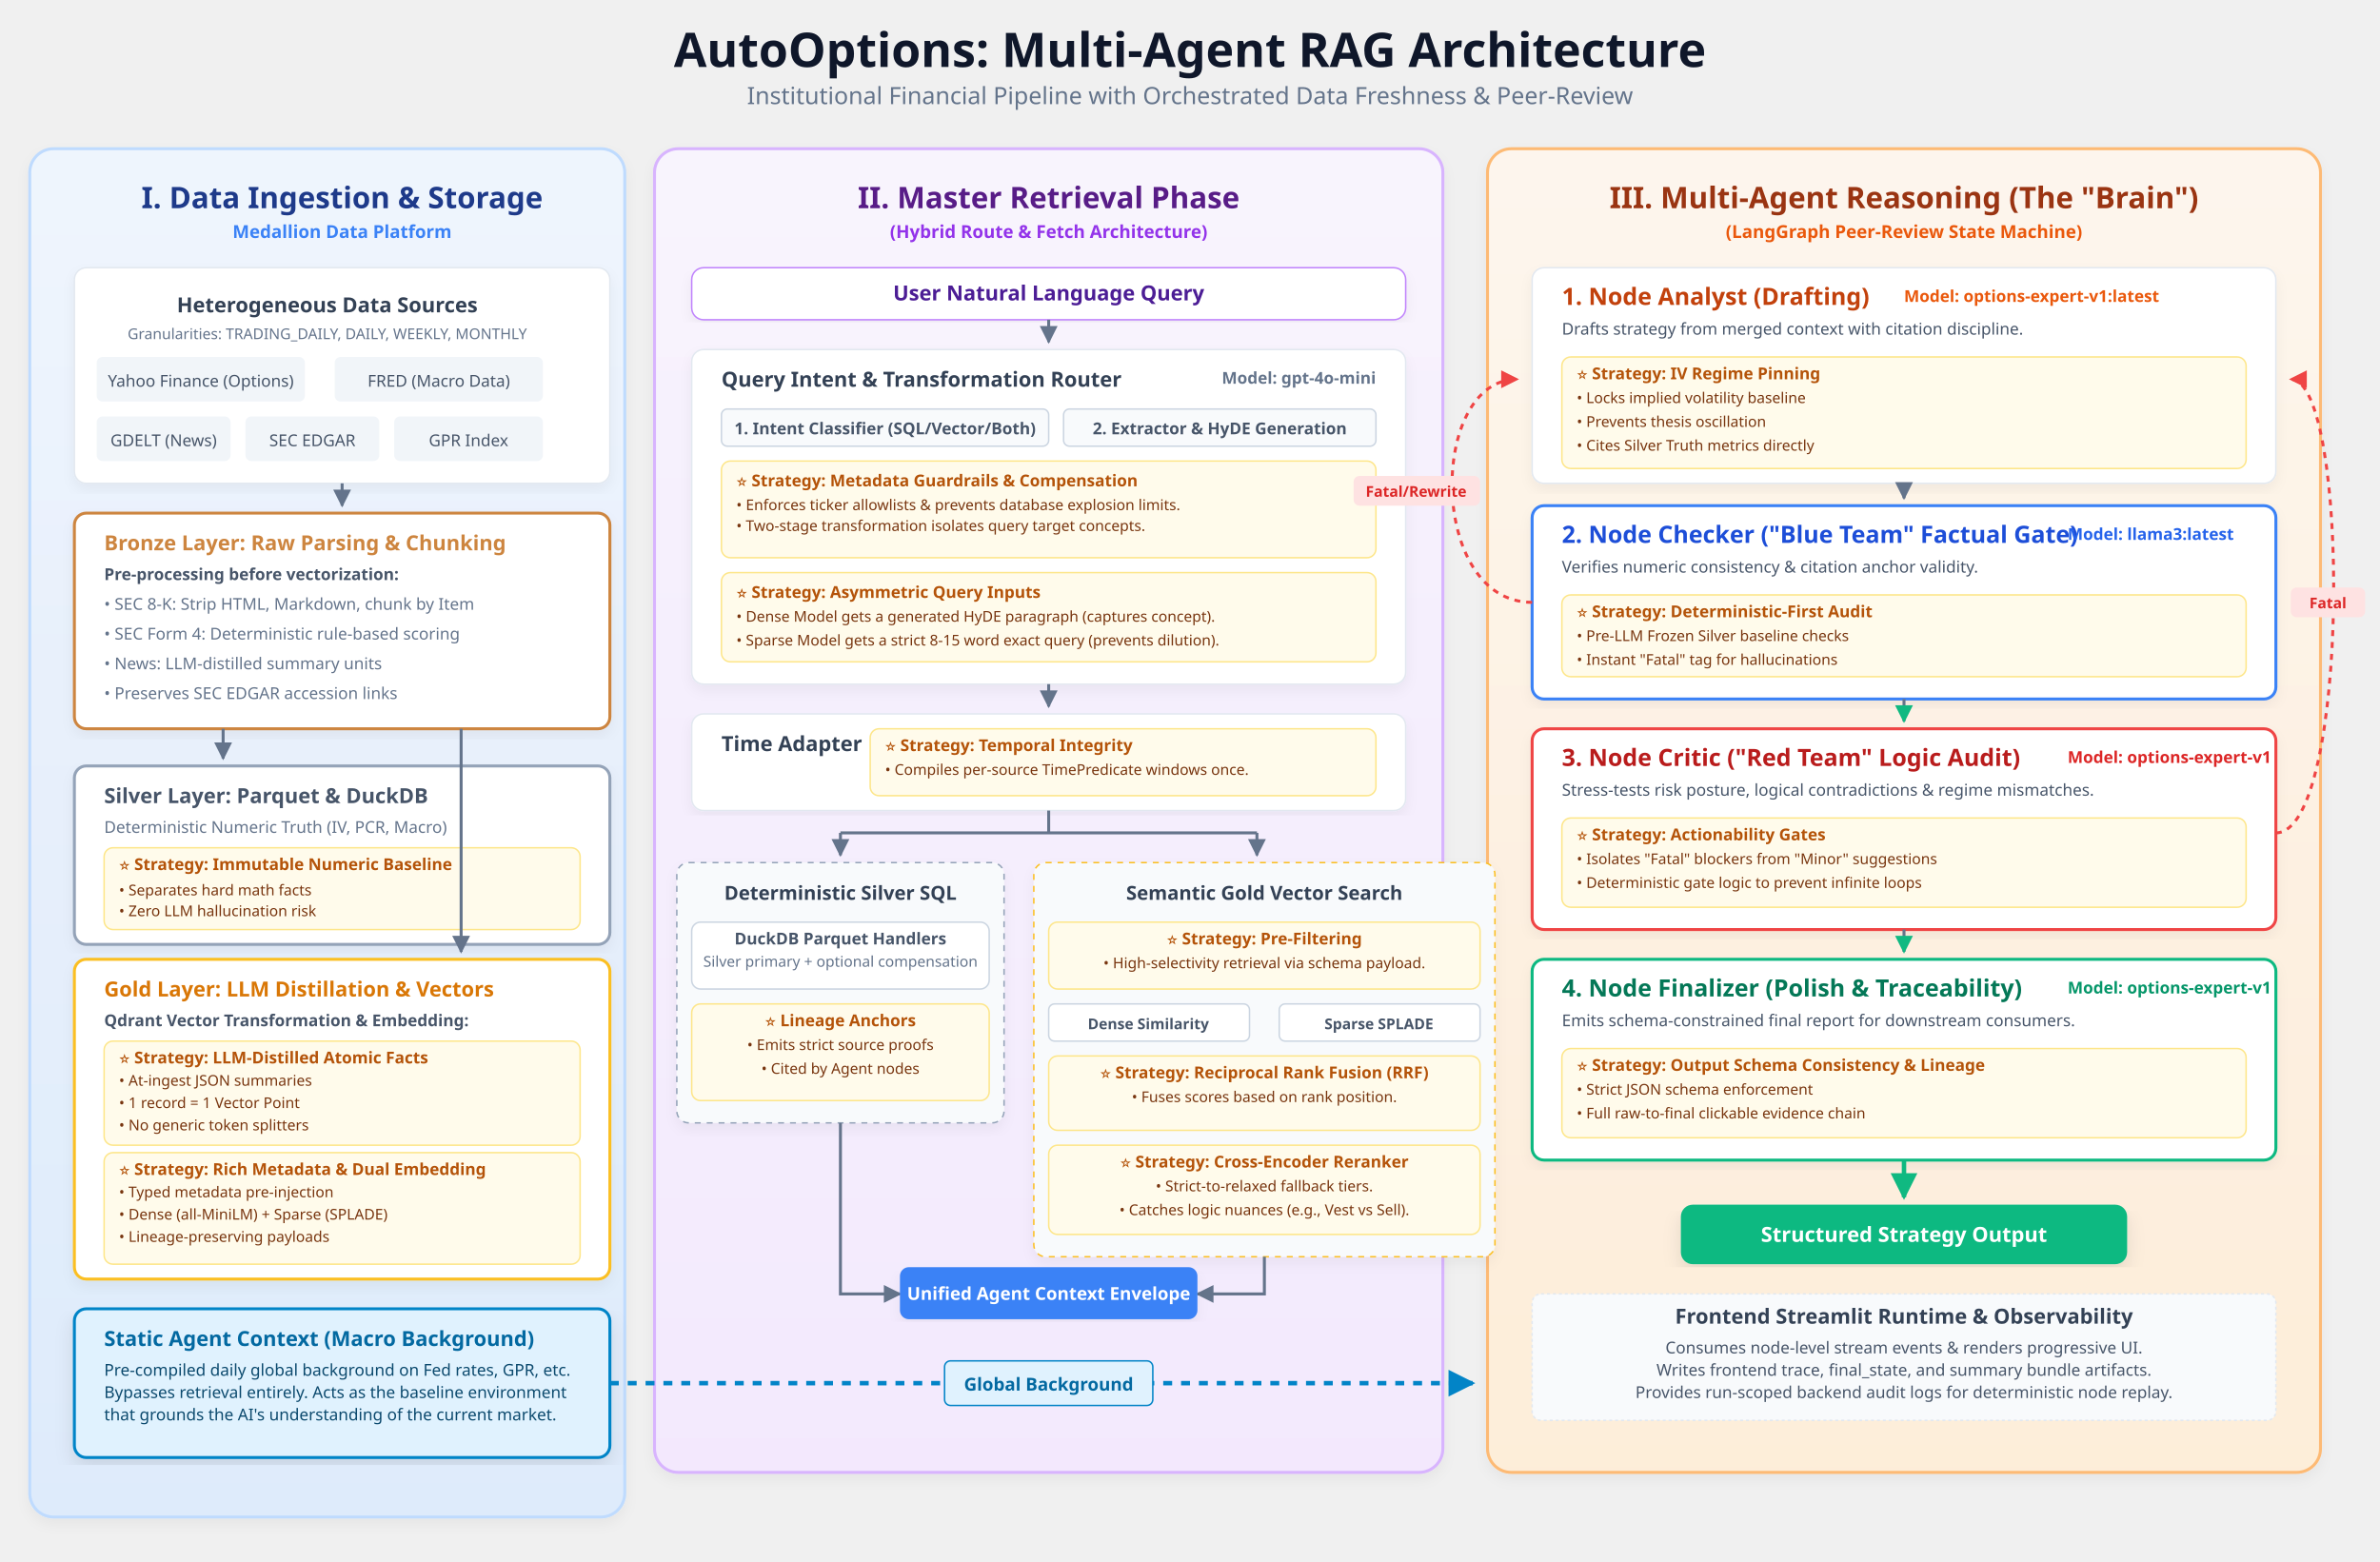
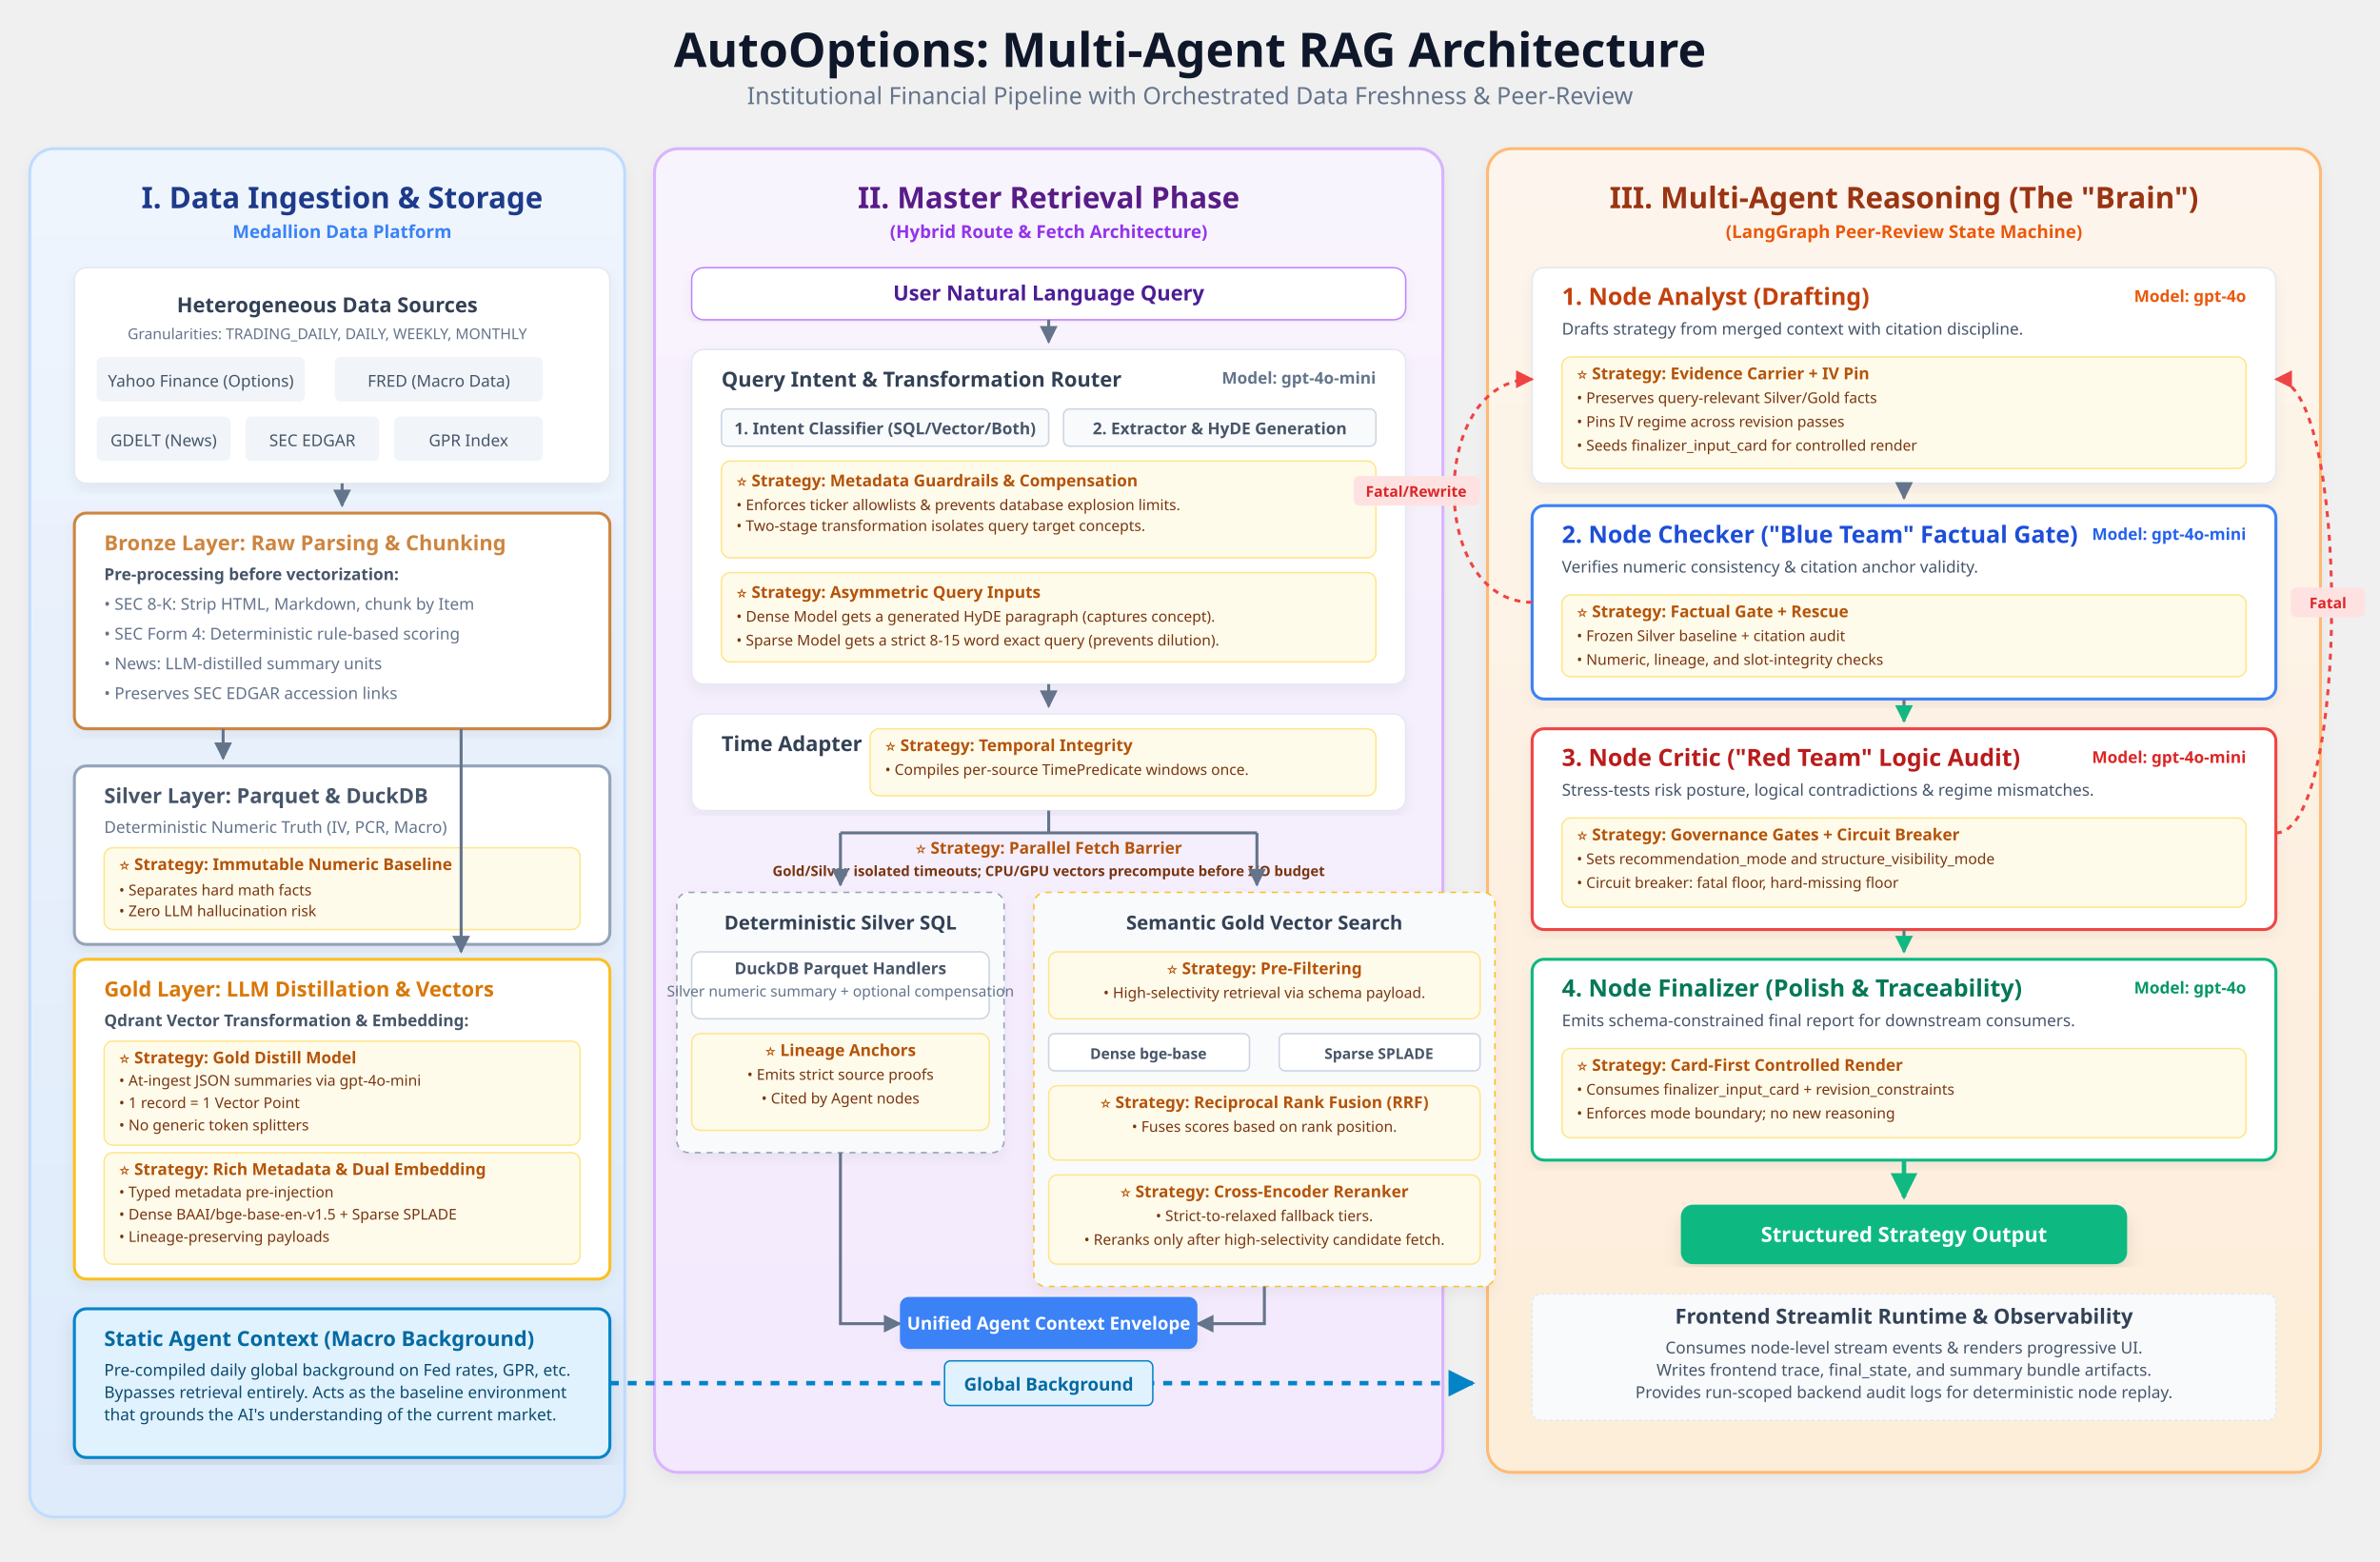
<svg xmlns="http://www.w3.org/2000/svg" viewBox="0 0 1600 1050" style="background-color: #f8fafc; font-family: 'Segoe UI', system-ui, sans-serif;">
  <defs>
    <marker id="arrow" viewBox="0 0 10 10" refX="9" refY="5" markerWidth="6" markerHeight="6" orient="auto-start-reverse">
      <path d="M 0 0 L 10 5 L 0 10 z" fill="#64748b" />
    </marker>
    <marker id="arrow-green" viewBox="0 0 10 10" refX="9" refY="5" markerWidth="6" markerHeight="6" orient="auto-start-reverse">
      <path d="M 0 0 L 10 5 L 0 10 z" fill="#10b981" />
    </marker>
    <marker id="arrow-red" viewBox="0 0 10 10" refX="9" refY="5" markerWidth="6" markerHeight="6" orient="auto-start-reverse">
      <path d="M 0 0 L 10 5 L 0 10 z" fill="#ef4444" />
    </marker>
    <marker id="arrow-blue" viewBox="0 0 10 10" refX="9" refY="5" markerWidth="6" markerHeight="6" orient="auto-start-reverse">
      <path d="M 0 0 L 10 5 L 0 10 z" fill="#3b82f6" />
    </marker>
    <marker id="arrow-macro" viewBox="0 0 10 10" refX="9" refY="5" markerWidth="6" markerHeight="6" orient="auto-start-reverse">
      <path d="M 0 0 L 10 5 L 0 10 z" fill="#0284c7" />
    </marker>
    <filter id="shadow" x="-5%" y="-5%" width="110%" height="110%">
      <feDropShadow dx="0" dy="4" stdDeviation="4" flood-opacity="0.05" />
    </filter>
    <filter id="shadow-heavy" x="-5%" y="-5%" width="110%" height="110%">
      <feDropShadow dx="0" dy="6" stdDeviation="6" flood-opacity="0.1" />
    </filter>
    <linearGradient id="bg-data" x1="0" y1="0" x2="0" y2="1">
      <stop offset="0%" stop-color="#eff6ff" />
      <stop offset="100%" stop-color="#dbeafe" />
    </linearGradient>
    <linearGradient id="bg-retrieval" x1="0" y1="0" x2="0" y2="1">
      <stop offset="0%" stop-color="#faf5ff" />
      <stop offset="100%" stop-color="#f3e8ff" />
    </linearGradient>
    <linearGradient id="bg-agent" x1="0" y1="0" x2="0" y2="1">
      <stop offset="0%" stop-color="#fff7ed" />
      <stop offset="100%" stop-color="#ffedd5" />
    </linearGradient>
  </defs>
  <g id="background-columns">
    <rect x="20" y="100" width="400" height="920" rx="16" fill="url(#bg-data)" fill-opacity="0.85" stroke="#bfdbfe" stroke-width="2" filter="url(#shadow)" />
    <rect x="440" y="100" width="530" height="890" rx="16" fill="url(#bg-retrieval)" fill-opacity="0.85" stroke="#d8b4fe" stroke-width="2" filter="url(#shadow)" />
    <rect x="1000" y="100" width="560" height="890" rx="16" fill="url(#bg-agent)" fill-opacity="0.85" stroke="#fdba74" stroke-width="2" filter="url(#shadow)" />
  </g>
  <g id="header">
    <text x="800" y="45" font-size="32" font-weight="800" fill="#0f172a" text-anchor="middle">AutoOptions: Multi-Agent RAG Architecture</text>
    <text x="800" y="70" font-size="16" font-weight="500" fill="#64748b" text-anchor="middle">Institutional Financial Pipeline with Orchestrated Data Freshness &amp; Peer-Review</text>
  </g>
  <g id="column-1">
    <text x="230" y="140" font-size="20" font-weight="700" fill="#1e3a8a" text-anchor="middle">I. Data Ingestion &amp; Storage</text>
    <text x="230" y="160" font-size="12" font-weight="600" fill="#3b82f6" text-anchor="middle">Medallion Data Platform</text>
    <rect x="50" y="180" width="360" height="145" rx="8" fill="#ffffff" stroke="#e2e8f0" filter="url(#shadow)" />
    <text x="220" y="210" font-size="14" font-weight="700" fill="#334155" text-anchor="middle">Heterogeneous Data Sources</text>
    <text x="220" y="228" font-size="10" font-weight="500" fill="#64748b" text-anchor="middle">Granularities: TRADING_DAILY, DAILY, WEEKLY, MONTHLY</text>
    <rect x="65" y="240" width="140" height="30" rx="4" fill="#f1f5f9" />
    <text x="135" y="260" font-size="11" fill="#475569" text-anchor="middle">Yahoo Finance (Options)</text>
    <rect x="225" y="240" width="140" height="30" rx="4" fill="#f1f5f9" />
    <text x="295" y="260" font-size="11" fill="#475569" text-anchor="middle">FRED (Macro Data)</text>
    <rect x="65" y="280" width="90" height="30" rx="4" fill="#f1f5f9" />
    <text x="110" y="300" font-size="11" fill="#475569" text-anchor="middle">GDELT (News)</text>
    <rect x="165" y="280" width="90" height="30" rx="4" fill="#f1f5f9" />
    <text x="210" y="300" font-size="11" fill="#475569" text-anchor="middle">SEC EDGAR</text>
    <rect x="265" y="280" width="100" height="30" rx="4" fill="#f1f5f9" />
    <text x="315" y="300" font-size="11" fill="#475569" text-anchor="middle">GPR Index</text>
    <path d="M 230 325 L 230 340" stroke="#64748b" stroke-width="2" marker-end="url(#arrow)" />
    <rect x="50" y="345" width="360" height="145" rx="8" fill="#ffffff" stroke="#cd853f" stroke-width="2" filter="url(#shadow)" />
    <text x="70" y="370" font-size="14" font-weight="700" fill="#cd853f">Bronze Layer: Raw Parsing &amp; Chunking</text>
    <text x="70" y="390" font-size="11" fill="#475569" font-weight="600">Pre-processing before vectorization:</text>
    <text x="70" y="410" font-size="11" fill="#64748b">• SEC 8-K: Strip HTML, Markdown, chunk by Item</text>
    <text x="70" y="430" font-size="11" fill="#64748b">• SEC Form 4: Deterministic rule-based scoring</text>
    <text x="70" y="450" font-size="11" fill="#64748b">• News: LLM-distilled summary units</text>
    <text x="70" y="470" font-size="11" fill="#64748b">• Preserves SEC EDGAR accession links</text>
    <path d="M 150 490 L 150 510" stroke="#64748b" stroke-width="2" marker-end="url(#arrow)" />
    <rect x="50" y="515" width="360" height="120" rx="8" fill="#ffffff" stroke="#94a3b8" stroke-width="2" filter="url(#shadow)" />
    <text x="70" y="540" font-size="14" font-weight="700" fill="#475569">Silver Layer: Parquet &amp; DuckDB</text>
    <text x="70" y="560" font-size="11" fill="#64748b">Deterministic Numeric Truth (IV, PCR, Macro)</text>
    <rect x="70" y="570" width="320" height="55" rx="6" fill="#fffbeb" stroke="#fde68a" />
    <text x="80" y="585" font-size="11" font-weight="700" fill="#b45309">⭐ Strategy: Immutable Numeric Baseline</text>
    <text x="80" y="602" font-size="10" fill="#78350f">• Separates hard math facts</text>
    <text x="80" y="616" font-size="10" fill="#78350f">• Zero LLM hallucination risk</text>
    <path d="M 310 490 L 310 640" stroke="#64748b" stroke-width="2" marker-end="url(#arrow)" />
    <rect x="50" y="645" width="360" height="215" rx="8" fill="#ffffff" stroke="#fbbf24" stroke-width="2" filter="url(#shadow)" />
    <text x="70" y="670" font-size="14" font-weight="700" fill="#d97706">Gold Layer: LLM Distillation &amp; Vectors</text>
    <text x="70" y="690" font-size="11" fill="#475569" font-weight="600">Qdrant Vector Transformation &amp; Embedding:</text>
    <rect x="70" y="700" width="320" height="70" rx="6" fill="#fffbeb" stroke="#fde68a" />
-     <text x="80" y="715" font-size="11" font-weight="700" fill="#b45309">⭐ Strategy: LLM-Distilled Atomic Facts</text>
-     <text x="80" y="730" font-size="10" fill="#78350f">• At-ingest JSON summaries</text>
+     <text x="80" y="715" font-size="11" font-weight="700" fill="#b45309">⭐ Strategy: Gold Distill Model</text>
+     <text x="80" y="730" font-size="10" fill="#78350f">• At-ingest JSON summaries via gpt-4o-mini</text>
    <text x="80" y="745" font-size="10" fill="#78350f">• 1 record = 1 Vector Point</text>
    <text x="80" y="760" font-size="10" fill="#78350f">• No generic token splitters</text>
    <rect x="70" y="775" width="320" height="75" rx="6" fill="#fffbeb" stroke="#fde68a" />
    <text x="80" y="790" font-size="11" font-weight="700" fill="#b45309">⭐ Strategy: Rich Metadata &amp; Dual Embedding</text>
    <text x="80" y="805" font-size="10" fill="#78350f">• Typed metadata pre-injection</text>
-     <text x="80" y="820" font-size="10" fill="#78350f">• Dense (all-MiniLM) + Sparse (SPLADE)</text>
+     <text x="80" y="820" font-size="10" fill="#78350f">• Dense BAAI/bge-base-en-v1.5 + Sparse SPLADE</text>
    <text x="80" y="835" font-size="10" fill="#78350f">• Lineage-preserving payloads</text>
    <rect x="50" y="880" width="360" height="100" rx="8" fill="#e0f2fe" stroke="#0284c7" stroke-width="2" filter="url(#shadow-heavy)" />
    <text x="70" y="905" font-size="14" font-weight="800" fill="#0369a1">Static Agent Context (Macro Background)</text>
    <text x="70" y="925" font-size="11" fill="#0c4a6e">Pre-compiled daily global background on Fed rates, GPR, etc.</text>
    <text x="70" y="940" font-size="11" fill="#0c4a6e">Bypasses retrieval entirely. Acts as the baseline environment</text>
    <text x="70" y="955" font-size="11" fill="#0c4a6e">that grounds the AI's understanding of the current market.</text>
  </g>
  <g id="column-2">
    <text x="705" y="140" font-size="20" font-weight="700" fill="#581c87" text-anchor="middle">II. Master Retrieval Phase</text>
    <text x="705" y="160" font-size="12" font-weight="600" fill="#9333ea" text-anchor="middle">(Hybrid Route &amp; Fetch Architecture)</text>
    <rect x="465" y="180" width="480" height="35" rx="8" fill="#ffffff" stroke="#c084fc" filter="url(#shadow)" />
    <text x="705" y="202" font-size="14" font-weight="700" fill="#4c1d95" text-anchor="middle">User Natural Language Query</text>
    <path d="M 705 215 L 705 230" stroke="#64748b" stroke-width="2" marker-end="url(#arrow)" />
    <rect x="465" y="235" width="480" height="225" rx="8" fill="#ffffff" stroke="#e2e8f0" filter="url(#shadow)" />
    <text x="485" y="260" font-size="14" font-weight="700" fill="#334155">Query Intent &amp; Transformation Router</text>
    <text x="925" y="258" font-size="11" font-weight="600" fill="#64748b" text-anchor="end">Model: gpt-4o-mini</text>
    <rect x="485" y="275" width="220" height="25" rx="4" fill="#f8fafc" stroke="#cbd5e1" />
    <text x="595" y="292" font-size="11" font-weight="600" fill="#475569" text-anchor="middle">1. Intent Classifier (SQL/Vector/Both)</text>
    <rect x="715" y="275" width="210" height="25" rx="4" fill="#f8fafc" stroke="#cbd5e1" />
    <text x="820" y="292" font-size="11" font-weight="600" fill="#475569" text-anchor="middle">2. Extractor &amp; HyDE Generation</text>
    <rect x="485" y="310" width="440" height="65" rx="6" fill="#fffbeb" stroke="#fde68a" />
    <text x="495" y="327" font-size="11" font-weight="700" fill="#b45309">⭐ Strategy: Metadata Guardrails &amp; Compensation</text>
    <text x="495" y="343" font-size="10" fill="#78350f">• Enforces ticker allowlists &amp; prevents database explosion limits.</text>
    <text x="495" y="357" font-size="10" fill="#78350f">• Two-stage transformation isolates query target concepts.</text>
    <rect x="485" y="385" width="440" height="60" rx="6" fill="#fffbeb" stroke="#fde68a" />
    <text x="495" y="402" font-size="11" font-weight="700" fill="#b45309">⭐ Strategy: Asymmetric Query Inputs</text>
    <text x="495" y="418" font-size="10" fill="#78350f">• Dense Model gets a generated HyDE paragraph (captures concept).</text>
    <text x="495" y="434" font-size="10" fill="#78350f">• Sparse Model gets a strict 8-15 word exact query (prevents dilution).</text>
    <path d="M 705 460 L 705 475" stroke="#64748b" stroke-width="2" marker-end="url(#arrow)" />
    <rect x="465" y="480" width="480" height="65" rx="8" fill="#ffffff" stroke="#e2e8f0" filter="url(#shadow)" />
    <text x="485" y="505" font-size="14" font-weight="700" fill="#334155">Time Adapter</text>
    <rect x="585" y="490" width="340" height="45" rx="6" fill="#fffbeb" stroke="#fde68a" />
    <text x="595" y="505" font-size="11" font-weight="700" fill="#b45309">⭐ Strategy: Temporal Integrity</text>
    <text x="595" y="521" font-size="10" fill="#78350f">• Compiles per-source TimePredicate windows once.</text>
    <path d="M 705 545 L 705 560" stroke="#64748b" stroke-width="2" />
    <path d="M 565 560 L 845 560" stroke="#64748b" stroke-width="2" />
-     <path d="M 565 560 L 565 575" stroke="#64748b" stroke-width="2" marker-end="url(#arrow)" />
-     <path d="M 845 560 L 845 575" stroke="#64748b" stroke-width="2" marker-end="url(#arrow)" />
-     <rect x="455" y="580" width="220" height="175" rx="8" fill="#f8fafc" stroke="#94a3b8" stroke-dasharray="4" filter="url(#shadow)" />
-     <text x="565" y="605" font-size="13" font-weight="700" fill="#334155" text-anchor="middle">Deterministic Silver SQL</text>
-     <rect x="465" y="620" width="200" height="45" rx="6" fill="#ffffff" stroke="#cbd5e1" />
-     <text x="565" y="635" font-size="11" font-weight="600" fill="#475569" text-anchor="middle">DuckDB Parquet Handlers</text>
-     <text x="565" y="650" font-size="10" font-weight="500" fill="#64748b" text-anchor="middle">Silver primary + optional compensation</text>
-     <rect x="465" y="675" width="200" height="65" rx="6" fill="#fffbeb" stroke="#fde68a" />
-     <text x="565" y="690" font-size="11" font-weight="700" fill="#b45309" text-anchor="middle">⭐ Lineage Anchors</text>
-     <text x="565" y="706" font-size="10" fill="#78350f" text-anchor="middle">• Emits strict source proofs</text>
-     <text x="565" y="722" font-size="10" fill="#78350f" text-anchor="middle">• Cited by Agent nodes</text>
-     <rect x="695" y="580" width="310" height="265" rx="8" fill="#f8fafc" stroke="#fbbf24" stroke-dasharray="4" filter="url(#shadow)" />
-     <text x="850" y="605" font-size="13" font-weight="700" fill="#334155" text-anchor="middle">Semantic Gold Vector Search</text>
-     <rect x="705" y="620" width="290" height="45" rx="6" fill="#fffbeb" stroke="#fde68a" />
-     <text x="850" y="635" font-size="11" font-weight="700" fill="#b45309" text-anchor="middle">⭐ Strategy: Pre-Filtering</text>
-     <text x="850" y="651" font-size="10" fill="#78350f" text-anchor="middle">• High-selectivity retrieval via schema payload.</text>
-     <rect x="705" y="675" width="135" height="25" rx="4" fill="#ffffff" stroke="#cbd5e1" />
-     <text x="772" y="692" font-size="10" font-weight="600" fill="#475569" text-anchor="middle">Dense Similarity</text>
-     <rect x="860" y="675" width="135" height="25" rx="4" fill="#ffffff" stroke="#cbd5e1" />
-     <text x="927" y="692" font-size="10" font-weight="600" fill="#475569" text-anchor="middle">Sparse SPLADE</text>
-     <rect x="705" y="710" width="290" height="50" rx="6" fill="#fffbeb" stroke="#fde68a" />
-     <text x="850" y="725" font-size="11" font-weight="700" fill="#b45309" text-anchor="middle">⭐ Strategy: Reciprocal Rank Fusion (RRF)</text>
-     <text x="850" y="741" font-size="10" fill="#78350f" text-anchor="middle">• Fuses scores based on rank position.</text>
-     <rect x="705" y="770" width="290" height="60" rx="6" fill="#fffbeb" stroke="#fde68a" />
-     <text x="850" y="785" font-size="11" font-weight="700" fill="#b45309" text-anchor="middle">⭐ Strategy: Cross-Encoder Reranker</text>
-     <text x="850" y="801" font-size="10" fill="#78350f" text-anchor="middle">• Strict-to-relaxed fallback tiers.</text>
-     <text x="850" y="817" font-size="10" fill="#78350f" text-anchor="middle">• Catches logic nuances (e.g., Vest vs Sell).</text>
-     <path d="M 565 755 L 565 870 L 605 870" stroke="#64748b" stroke-width="2" fill="none" marker-end="url(#arrow)" />
-     <path d="M 850 845 L 850 870 L 805 870" stroke="#64748b" stroke-width="2" fill="none" marker-end="url(#arrow)" />
-     <rect x="605" y="852" width="200" height="35" rx="6" fill="#3b82f6" filter="url(#shadow)" />
-     <text x="705" y="874" font-size="12" font-weight="700" fill="#ffffff" text-anchor="middle">Unified Agent Context Envelope</text>
+     <text x="705" y="574" font-size="11" font-weight="700" fill="#b45309" text-anchor="middle">⭐ Strategy: Parallel Fetch Barrier</text>
+     <text x="705" y="589" font-size="9.5" font-weight="600" fill="#78350f" text-anchor="middle">Gold/Silver isolated timeouts; CPU/GPU vectors precompute before I/O budget</text>
+     <path d="M 565 560 L 565 595" stroke="#64748b" stroke-width="2" marker-end="url(#arrow)" />
+     <path d="M 845 560 L 845 595" stroke="#64748b" stroke-width="2" marker-end="url(#arrow)" />
+     <rect x="455" y="600" width="220" height="175" rx="8" fill="#f8fafc" stroke="#94a3b8" stroke-dasharray="4" filter="url(#shadow)" />
+     <text x="565" y="625" font-size="13" font-weight="700" fill="#334155" text-anchor="middle">Deterministic Silver SQL</text>
+     <rect x="465" y="640" width="200" height="45" rx="6" fill="#ffffff" stroke="#cbd5e1" />
+     <text x="565" y="655" font-size="11" font-weight="600" fill="#475569" text-anchor="middle">DuckDB Parquet Handlers</text>
+     <text x="565" y="670" font-size="10" font-weight="500" fill="#64748b" text-anchor="middle">Silver numeric summary + optional compensation</text>
+     <rect x="465" y="695" width="200" height="65" rx="6" fill="#fffbeb" stroke="#fde68a" />
+     <text x="565" y="710" font-size="11" font-weight="700" fill="#b45309" text-anchor="middle">⭐ Lineage Anchors</text>
+     <text x="565" y="726" font-size="10" fill="#78350f" text-anchor="middle">• Emits strict source proofs</text>
+     <text x="565" y="742" font-size="10" fill="#78350f" text-anchor="middle">• Cited by Agent nodes</text>
+     <rect x="695" y="600" width="310" height="265" rx="8" fill="#f8fafc" stroke="#fbbf24" stroke-dasharray="4" filter="url(#shadow)" />
+     <text x="850" y="625" font-size="13" font-weight="700" fill="#334155" text-anchor="middle">Semantic Gold Vector Search</text>
+     <rect x="705" y="640" width="290" height="45" rx="6" fill="#fffbeb" stroke="#fde68a" />
+     <text x="850" y="655" font-size="11" font-weight="700" fill="#b45309" text-anchor="middle">⭐ Strategy: Pre-Filtering</text>
+     <text x="850" y="671" font-size="10" fill="#78350f" text-anchor="middle">• High-selectivity retrieval via schema payload.</text>
+     <rect x="705" y="695" width="135" height="25" rx="4" fill="#ffffff" stroke="#cbd5e1" />
+     <text x="772" y="712" font-size="10" font-weight="600" fill="#475569" text-anchor="middle">Dense bge-base</text>
+     <rect x="860" y="695" width="135" height="25" rx="4" fill="#ffffff" stroke="#cbd5e1" />
+     <text x="927" y="712" font-size="10" font-weight="600" fill="#475569" text-anchor="middle">Sparse SPLADE</text>
+     <rect x="705" y="730" width="290" height="50" rx="6" fill="#fffbeb" stroke="#fde68a" />
+     <text x="850" y="745" font-size="11" font-weight="700" fill="#b45309" text-anchor="middle">⭐ Strategy: Reciprocal Rank Fusion (RRF)</text>
+     <text x="850" y="761" font-size="10" fill="#78350f" text-anchor="middle">• Fuses scores based on rank position.</text>
+     <rect x="705" y="790" width="290" height="60" rx="6" fill="#fffbeb" stroke="#fde68a" />
+     <text x="850" y="805" font-size="11" font-weight="700" fill="#b45309" text-anchor="middle">⭐ Strategy: Cross-Encoder Reranker</text>
+     <text x="850" y="821" font-size="10" fill="#78350f" text-anchor="middle">• Strict-to-relaxed fallback tiers.</text>
+     <text x="850" y="837" font-size="10" fill="#78350f" text-anchor="middle">• Reranks only after high-selectivity candidate fetch.</text>
+     <path d="M 565 775 L 565 890 L 605 890" stroke="#64748b" stroke-width="2" fill="none" marker-end="url(#arrow)" />
+     <path d="M 850 865 L 850 890 L 805 890" stroke="#64748b" stroke-width="2" fill="none" marker-end="url(#arrow)" />
+     <rect x="605" y="872" width="200" height="35" rx="6" fill="#3b82f6" filter="url(#shadow)" />
+     <text x="705" y="894" font-size="12" font-weight="700" fill="#ffffff" text-anchor="middle">Unified Agent Context Envelope</text>
  </g>
  <g id="column-3">
    <text x="1280" y="140" font-size="20" font-weight="700" fill="#9a3412" text-anchor="middle">III. Multi-Agent Reasoning (The "Brain")</text>
    <text x="1280" y="160" font-size="12" font-weight="600" fill="#ea580c" text-anchor="middle">(LangGraph Peer-Review State Machine)</text>
    <rect x="1030" y="180" width="500" height="145" rx="8" fill="#ffffff" stroke="#e2e8f0" filter="url(#shadow)" />
    <text x="1050" y="205" font-size="16" font-weight="800" fill="#c2410c">1. Node Analyst (Drafting)</text>
-     <text x="1280" y="203" font-size="11" font-weight="700" fill="#ea580c" text-anchor="start">Model: options-expert-v1:latest</text>
+     <text x="1510" y="203" font-size="11" font-weight="700" fill="#ea580c" text-anchor="end">Model: gpt-4o</text>
    <text x="1050" y="225" font-size="11" fill="#475569">Drafts strategy from merged context with citation discipline.</text>
    <rect x="1050" y="240" width="460" height="75" rx="6" fill="#fffbeb" stroke="#fde68a" />
-     <text x="1060" y="255" font-size="11" font-weight="700" fill="#b45309">⭐ Strategy: IV Regime Pinning</text>
-     <text x="1060" y="271" font-size="10" fill="#78350f">• Locks implied volatility baseline</text>
-     <text x="1060" y="287" font-size="10" fill="#78350f">• Prevents thesis oscillation</text>
-     <text x="1060" y="303" font-size="10" fill="#78350f">• Cites Silver Truth metrics directly</text>
+     <text x="1060" y="255" font-size="11" font-weight="700" fill="#b45309">⭐ Strategy: Evidence Carrier + IV Pin</text>
+     <text x="1060" y="271" font-size="10" fill="#78350f">• Preserves query-relevant Silver/Gold facts</text>
+     <text x="1060" y="287" font-size="10" fill="#78350f">• Pins IV regime across revision passes</text>
+     <text x="1060" y="303" font-size="10" fill="#78350f">• Seeds finalizer_input_card for controlled render</text>
    <path d="M 1280 325 L 1280 335" stroke="#64748b" stroke-width="2" marker-end="url(#arrow)" />
    <rect x="1030" y="340" width="500" height="130" rx="8" fill="#ffffff" stroke="#3b82f6" stroke-width="2" filter="url(#shadow)" />
    <text x="1050" y="365" font-size="16" font-weight="800" fill="#1d4ed8">2. Node Checker ("Blue Team" Factual Gate)</text>
-     <text x="1390" y="363" font-size="11" font-weight="700" fill="#2563eb" text-anchor="start">Model: llama3:latest</text>
+     <text x="1510" y="363" font-size="11" font-weight="700" fill="#2563eb" text-anchor="end">Model: gpt-4o-mini</text>
    <text x="1050" y="385" font-size="11" fill="#475569">Verifies numeric consistency &amp; citation anchor validity.</text>
    <rect x="1050" y="400" width="460" height="55" rx="6" fill="#fffbeb" stroke="#fde68a" />
-     <text x="1060" y="415" font-size="11" font-weight="700" fill="#b45309">⭐ Strategy: Deterministic-First Audit</text>
-     <text x="1060" y="431" font-size="10" fill="#78350f">• Pre-LLM Frozen Silver baseline checks</text>
-     <text x="1060" y="447" font-size="10" fill="#78350f">• Instant "Fatal" tag for hallucinations</text>
+     <text x="1060" y="415" font-size="11" font-weight="700" fill="#b45309">⭐ Strategy: Factual Gate + Rescue</text>
+     <text x="1060" y="431" font-size="10" fill="#78350f">• Frozen Silver baseline + citation audit</text>
+     <text x="1060" y="447" font-size="10" fill="#78350f">• Numeric, lineage, and slot-integrity checks</text>
    <path d="M 1280 470 L 1280 485" stroke="#64748b" stroke-width="2" marker-end="url(#arrow-green)" />
-     <path d="M 1030 405 C 960 405, 960 255, 1020 255" fill="none" stroke="#ef4444" stroke-width="2" stroke-dasharray="4" marker-end="url(#arrow-red)" />
+     <path d="M 1030 405 C 960 405, 960 255, 1030 255" fill="none" stroke="#ef4444" stroke-width="2" stroke-dasharray="4" marker-end="url(#arrow-red)" />
    <rect x="910" y="320" width="85" height="20" rx="4" fill="#fee2e2" />
    <text x="952" y="334" font-size="10" font-weight="700" fill="#dc2626" text-anchor="middle">Fatal/Rewrite</text>
    <rect x="1030" y="490" width="500" height="135" rx="8" fill="#ffffff" stroke="#ef4444" stroke-width="2" filter="url(#shadow)" />
    <text x="1050" y="515" font-size="16" font-weight="800" fill="#b91c1c">3. Node Critic ("Red Team" Logic Audit)</text>
-     <text x="1390" y="513" font-size="11" font-weight="700" fill="#dc2626" text-anchor="start">Model: options-expert-v1</text>
+     <text x="1510" y="513" font-size="11" font-weight="700" fill="#dc2626" text-anchor="end">Model: gpt-4o-mini</text>
    <text x="1050" y="535" font-size="11" fill="#475569">Stress-tests risk posture, logical contradictions &amp; regime mismatches.</text>
    <rect x="1050" y="550" width="460" height="60" rx="6" fill="#fffbeb" stroke="#fde68a" />
-     <text x="1060" y="565" font-size="11" font-weight="700" fill="#b45309">⭐ Strategy: Actionability Gates</text>
-     <text x="1060" y="581" font-size="10" fill="#78350f">• Isolates "Fatal" blockers from "Minor" suggestions</text>
-     <text x="1060" y="597" font-size="10" fill="#78350f">• Deterministic gate logic to prevent infinite loops</text>
+     <text x="1060" y="565" font-size="11" font-weight="700" fill="#b45309">⭐ Strategy: Governance Gates + Circuit Breaker</text>
+     <text x="1060" y="581" font-size="10" fill="#78350f">• Sets recommendation_mode and structure_visibility_mode</text>
+     <text x="1060" y="597" font-size="10" fill="#78350f">• Circuit breaker: fatal floor, hard-missing floor</text>
    <path d="M 1280 625 L 1280 640" stroke="#64748b" stroke-width="2" marker-end="url(#arrow-green)" />
-     <path d="M 1530 560 C 1580 560, 1580 255, 1540 255" fill="none" stroke="#ef4444" stroke-width="2" stroke-dasharray="4" marker-end="url(#arrow-red)" />
+     <path d="M 1530 560 C 1580 560, 1580 255, 1530 255" fill="none" stroke="#ef4444" stroke-width="2" stroke-dasharray="4" marker-end="url(#arrow-red)" />
    <rect x="1540" y="395" width="50" height="20" rx="4" fill="#fee2e2" />
    <text x="1565" y="409" font-size="10" font-weight="700" fill="#dc2626" text-anchor="middle">Fatal</text>
    <rect x="1030" y="645" width="500" height="135" rx="8" fill="#ffffff" stroke="#10b981" stroke-width="2" filter="url(#shadow)" />
    <text x="1050" y="670" font-size="16" font-weight="800" fill="#047857">4. Node Finalizer (Polish &amp; Traceability)</text>
-     <text x="1390" y="668" font-size="11" font-weight="700" fill="#059669" text-anchor="start">Model: options-expert-v1</text>
+     <text x="1510" y="668" font-size="11" font-weight="700" fill="#059669" text-anchor="end">Model: gpt-4o</text>
    <text x="1050" y="690" font-size="11" fill="#475569">Emits schema-constrained final report for downstream consumers.</text>
    <rect x="1050" y="705" width="460" height="60" rx="6" fill="#fffbeb" stroke="#fde68a" />
-     <text x="1060" y="720" font-size="11" font-weight="700" fill="#b45309">⭐ Strategy: Output Schema Consistency &amp; Lineage</text>
-     <text x="1060" y="736" font-size="10" fill="#78350f">• Strict JSON schema enforcement</text>
-     <text x="1060" y="752" font-size="10" fill="#78350f">• Full raw-to-final clickable evidence chain</text>
+     <text x="1060" y="720" font-size="11" font-weight="700" fill="#b45309">⭐ Strategy: Card-First Controlled Render</text>
+     <text x="1060" y="736" font-size="10" fill="#78350f">• Consumes finalizer_input_card + revision_constraints</text>
+     <text x="1060" y="752" font-size="10" fill="#78350f">• Enforces mode boundary; no new reasoning</text>
    <path d="M 1280 780 L 1280 805" stroke="#10b981" stroke-width="3" marker-end="url(#arrow-green)" />
    <rect x="1130" y="810" width="300" height="40" rx="8" fill="#10b981" filter="url(#shadow-heavy)" />
    <text x="1280" y="835" font-size="14" font-weight="800" fill="#ffffff" text-anchor="middle">Structured Strategy Output</text>
    <rect x="1030" y="870" width="500" height="85" rx="6" fill="#f8fafc" stroke="#e2e8f0" stroke-dasharray="2" />
    <text x="1280" y="890" font-size="14" font-weight="800" fill="#334155" text-anchor="middle">Frontend Streamlit Runtime &amp; Observability</text>
    <text x="1280" y="910" font-size="11" fill="#475569" text-anchor="middle">Consumes node-level stream events &amp; renders progressive UI.</text>
    <text x="1280" y="925" font-size="11" fill="#475569" text-anchor="middle">Writes frontend trace, final_state, and summary bundle artifacts.</text>
    <text x="1280" y="940" font-size="11" fill="#475569" text-anchor="middle">Provides run-scoped backend audit logs for deterministic node replay.</text>
  </g>
  <g id="cross-block-arrows">
    <path d="M 410 930 L 990 930" fill="none" stroke="#0284c7" stroke-width="3" stroke-dasharray="6" marker-end="url(#arrow-macro)" />
    <rect x="635" y="915" width="140" height="30" rx="4" fill="#e0f2fe" stroke="#0284c7" stroke-width="1" />
    <text x="705" y="935" font-size="12" font-weight="700" fill="#0369a1" text-anchor="middle">Global Background</text>
  </g>
</svg>
